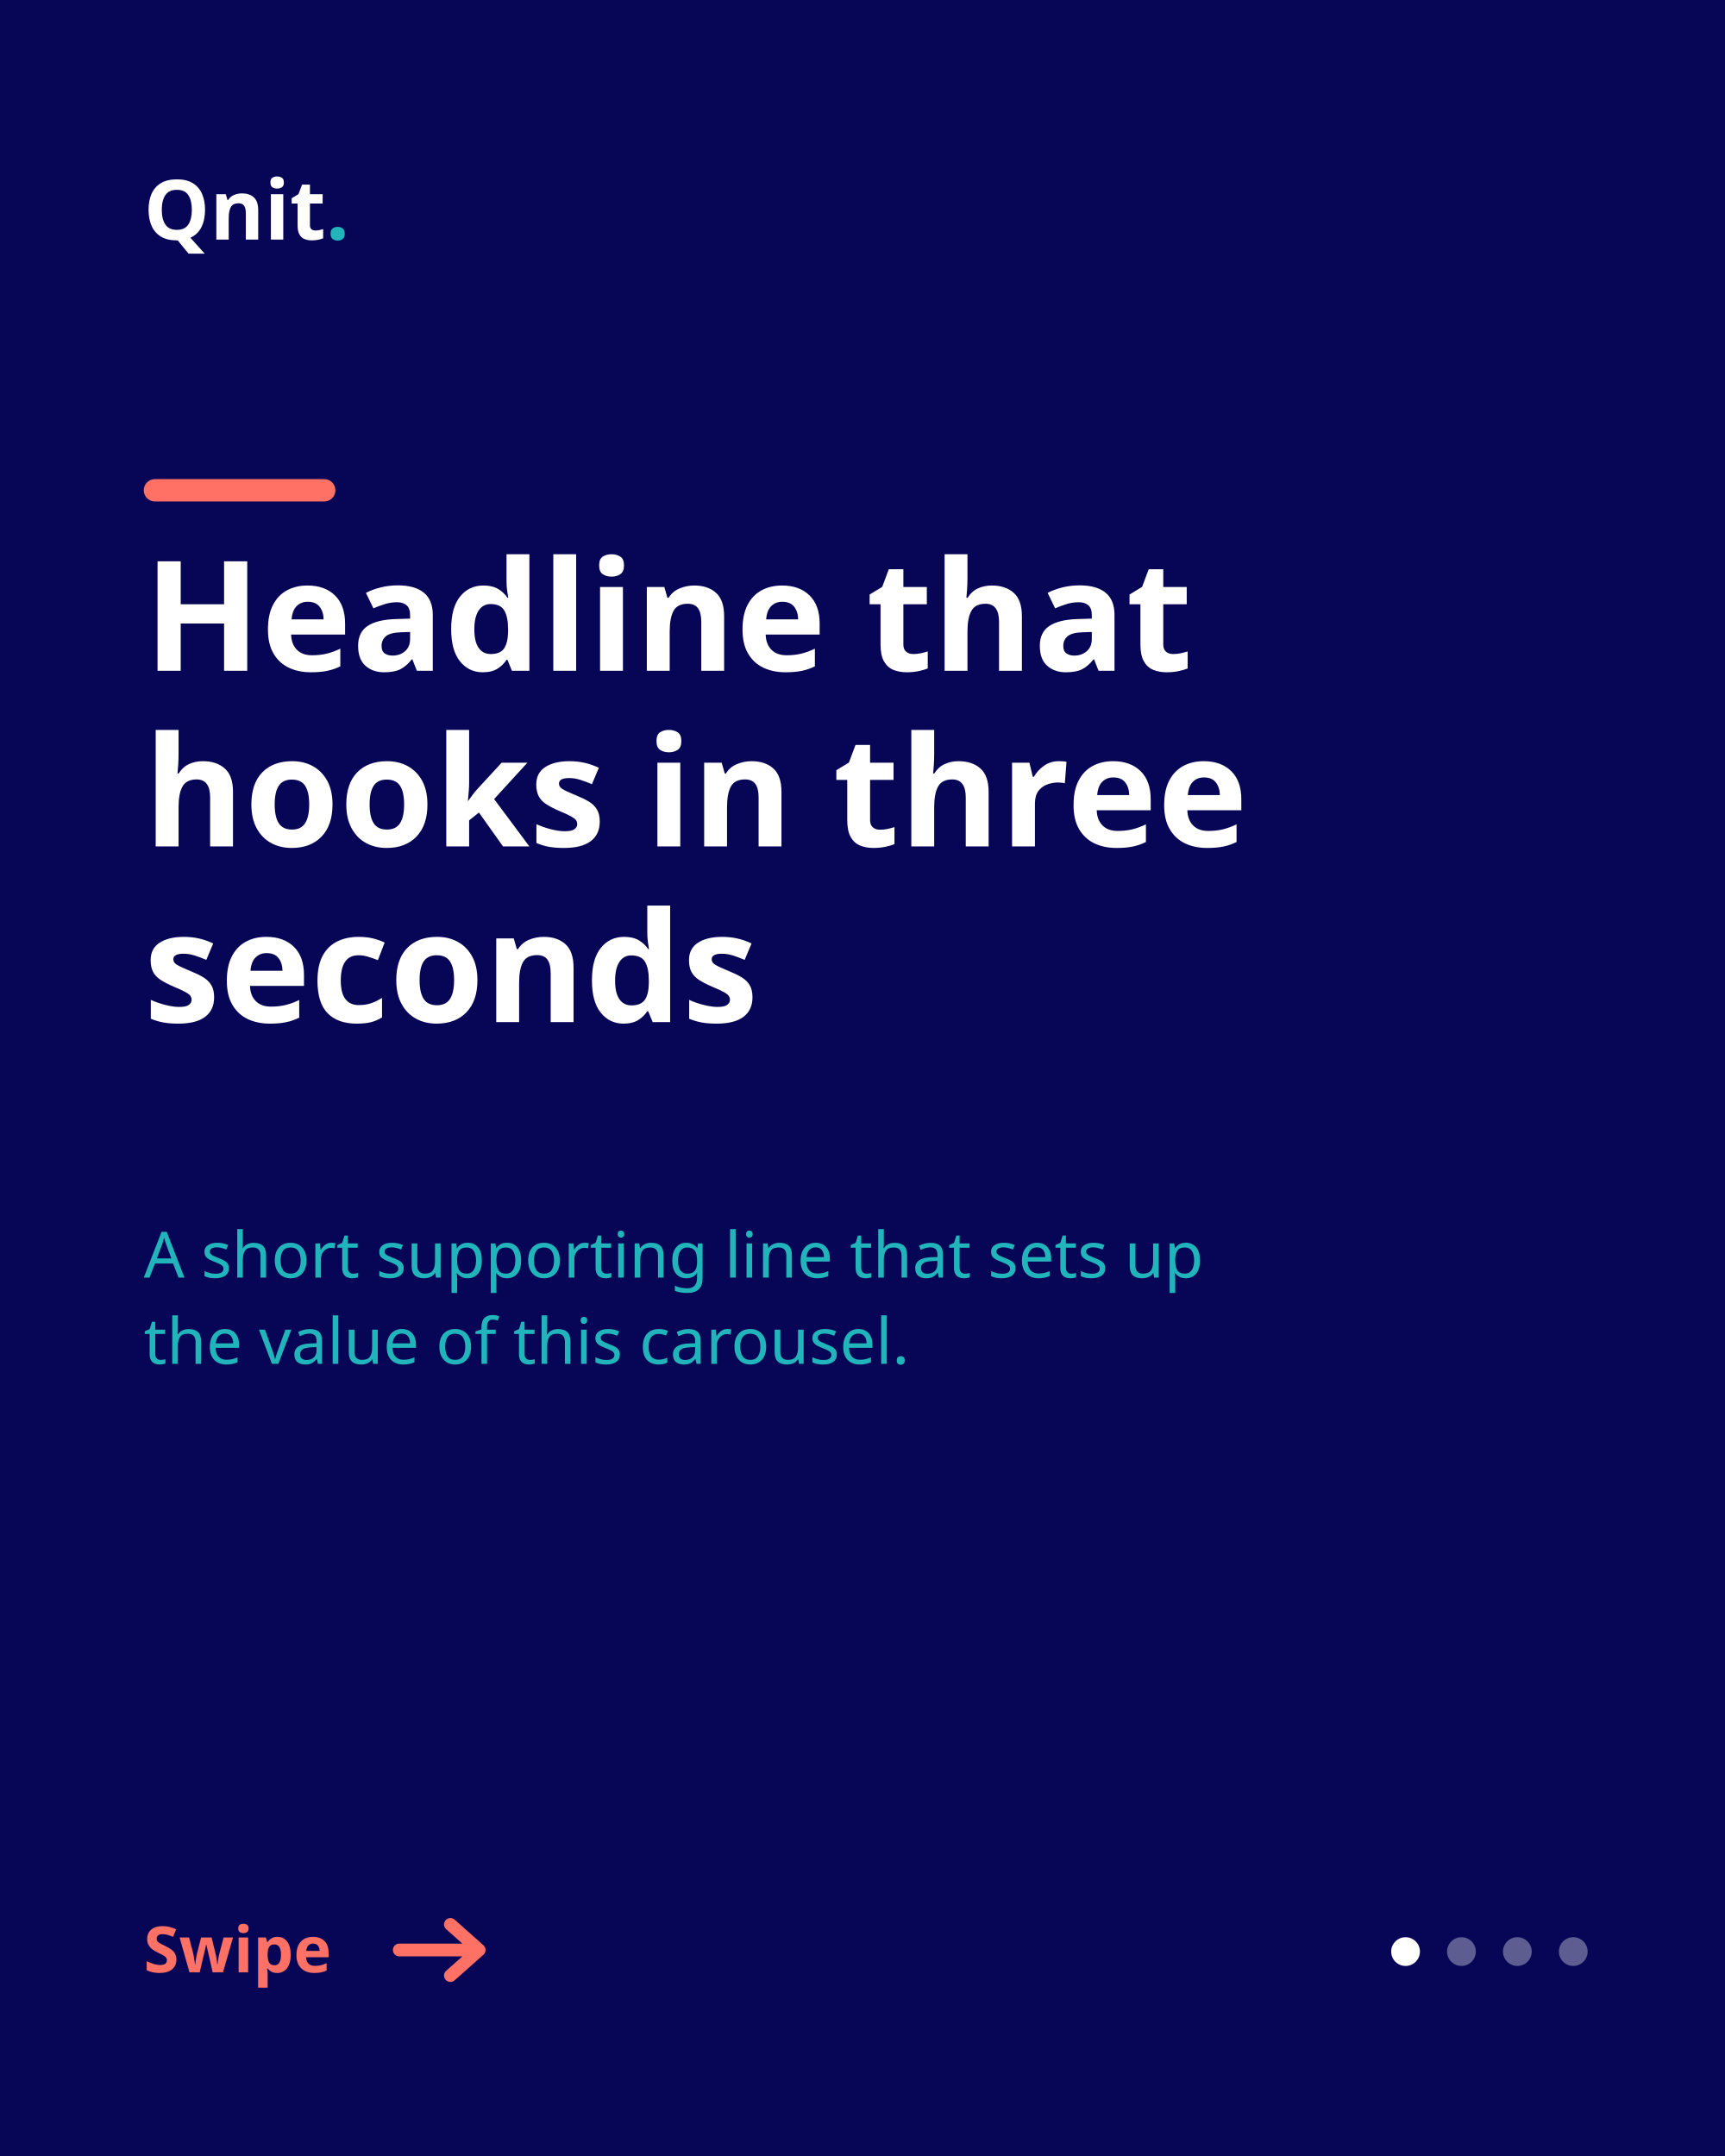
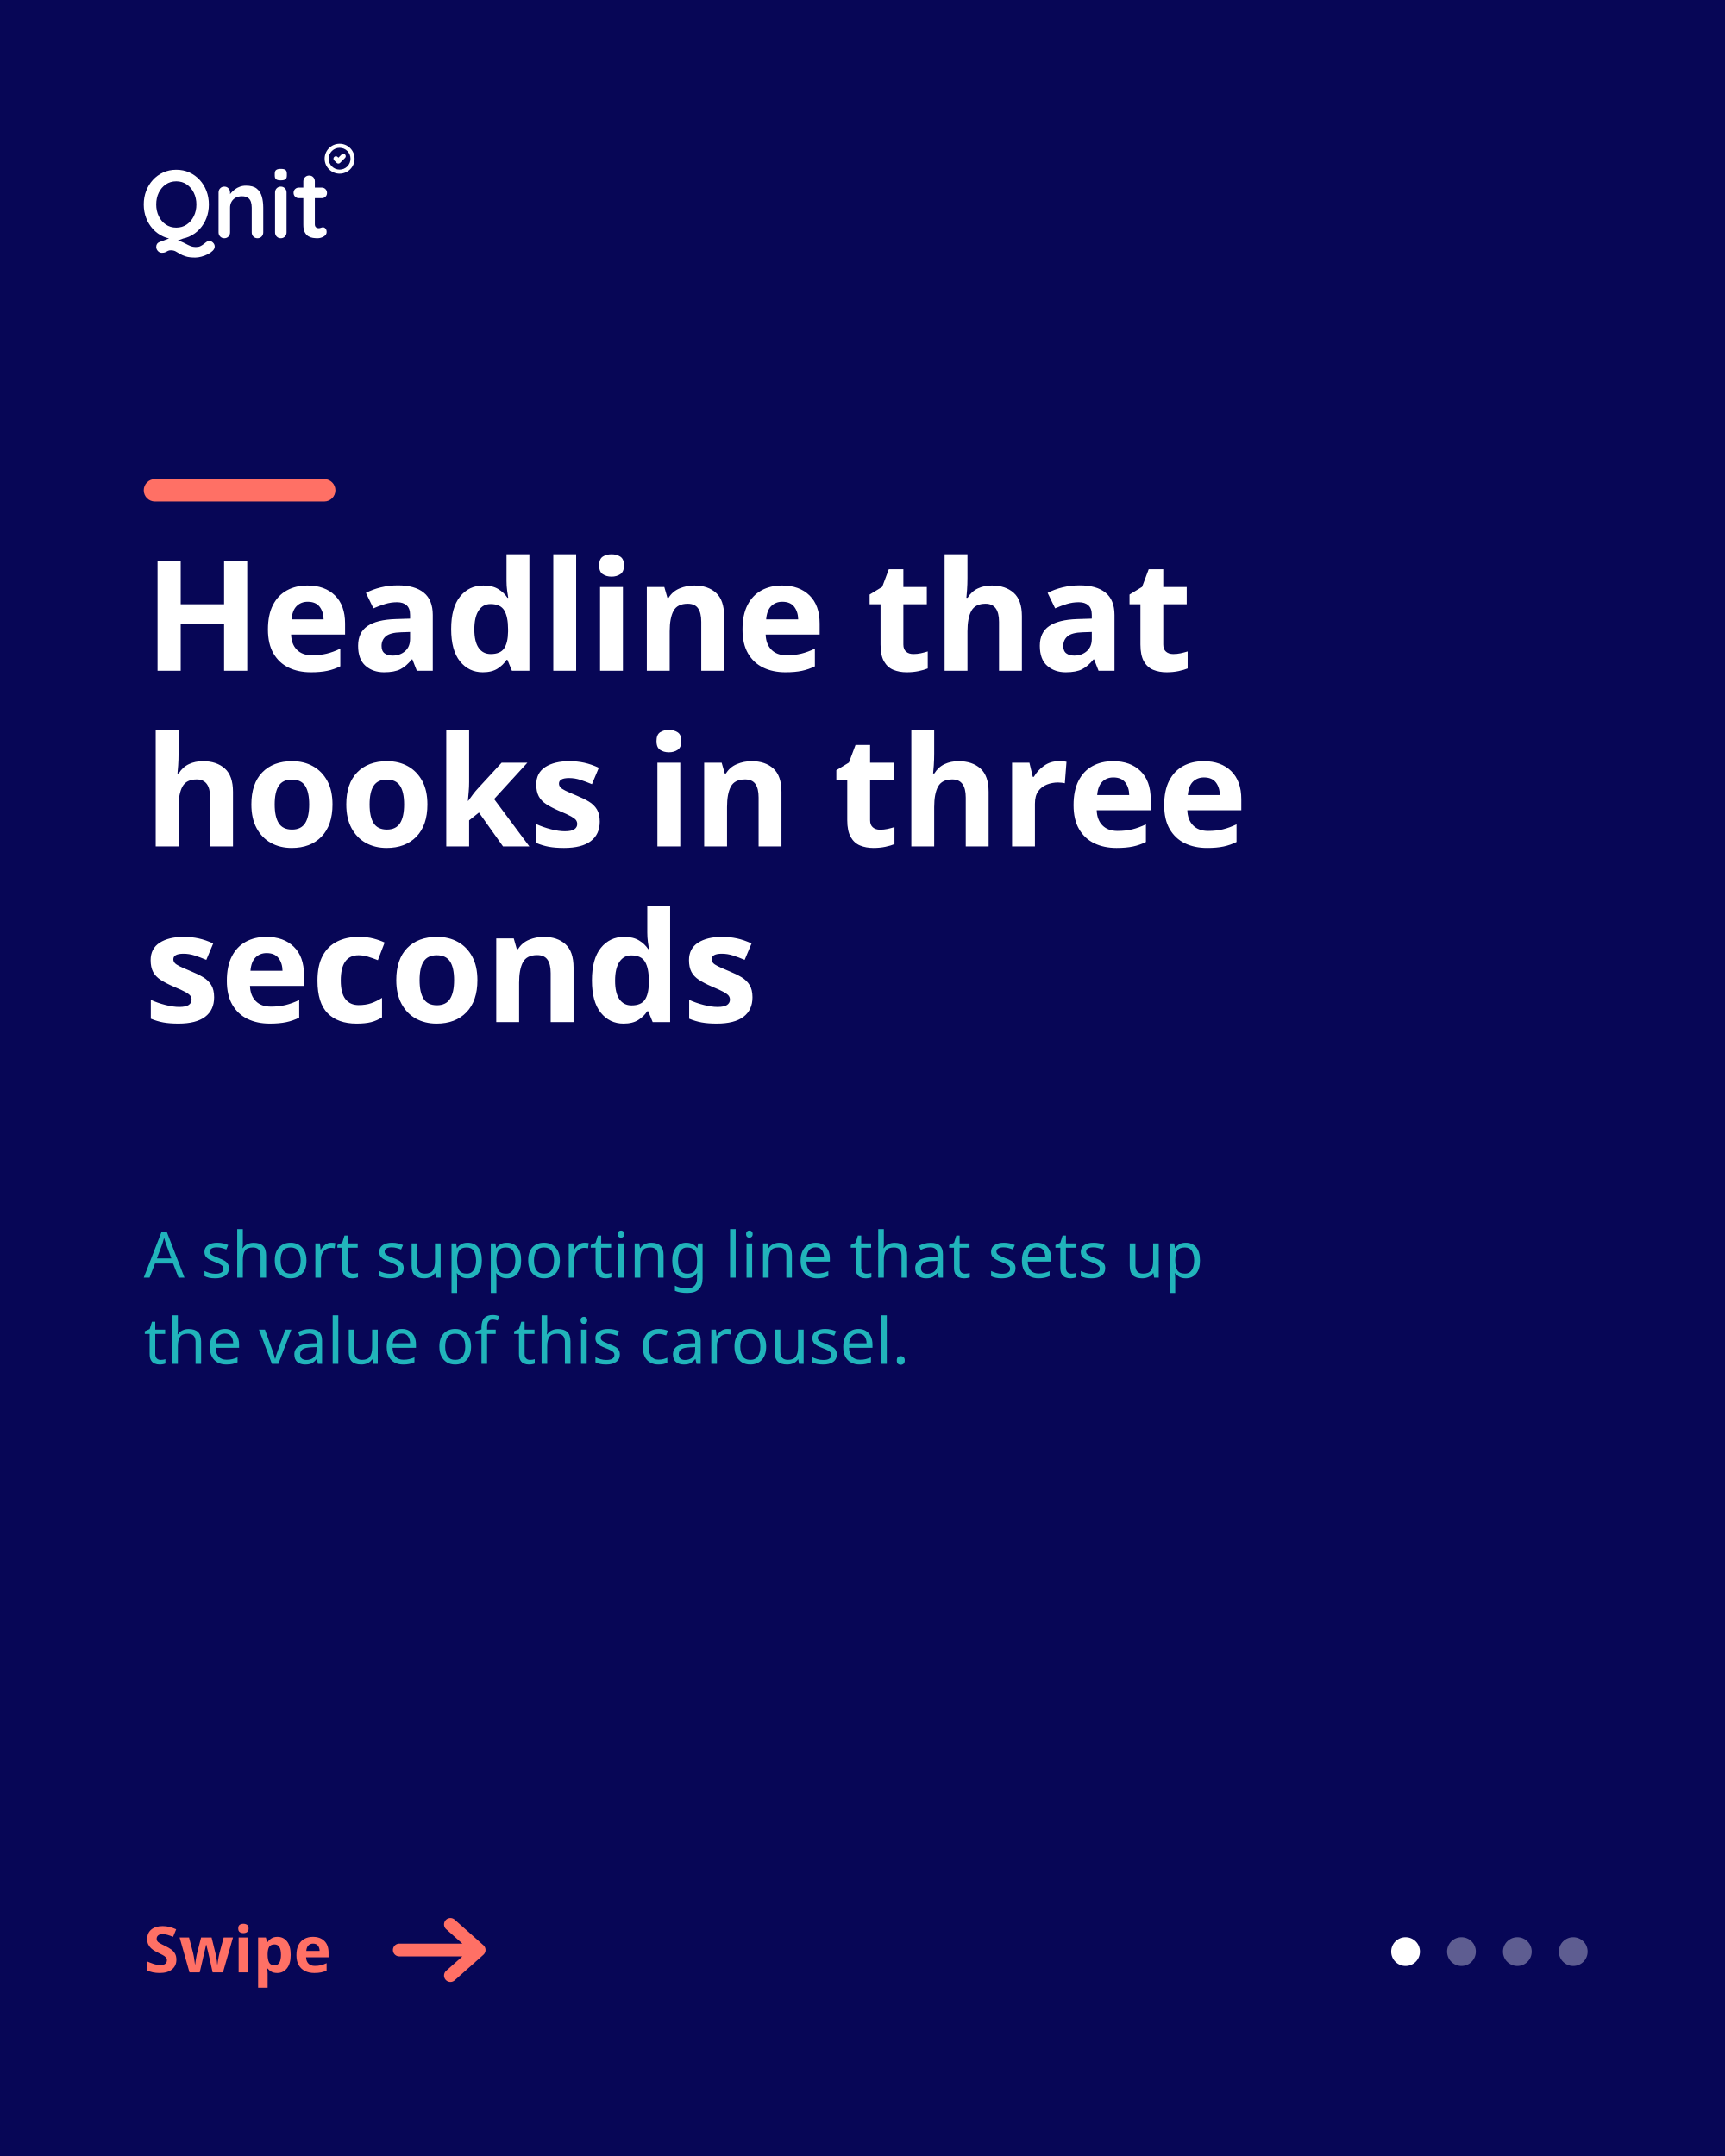
<svg xmlns="http://www.w3.org/2000/svg" width="1080" height="1350" viewBox="0 0 1080 1350">
  <rect width="1080" height="1350" fill="#070656" />
-   <text x="90" y="150" font-family="Quicksand" font-weight="700" font-size="52" fill="#FFFFFF">Qnit<tspan fill="#21b4bb">.</tspan>
-   </text>
+   <svg x="90" y="90" width="132" height="71.25" viewBox="0 0 176 95" role="img" aria-label="Qnit logo">
+     <g id="Qnit_logo_white" stroke="none" stroke-width="1" fill="none" fill-rule="evenodd">
+       <path d="M43.074,95 C44.568,95 46.236,94.758 48.078,94.275 C49.919,93.792 51.694,93.121 53.402,92.262 C55.11,91.403 56.511,90.424 57.605,89.323 C58.699,88.223 59.246,87.055 59.246,85.82 C59.246,84.586 58.766,83.499 57.805,82.559 C56.845,81.62 55.804,81.15 54.683,81.15 C53.829,81.15 53.042,81.432 52.321,81.996 C51.6,82.559 50.786,83.19 49.879,83.888 C49.132,84.478 48.265,85.015 47.277,85.498 C46.29,85.982 45.075,86.223 43.634,86.223 C41.873,86.223 40.312,85.941 38.951,85.378 C37.589,84.814 36.268,84.183 34.987,83.485 C33.706,82.787 32.359,82.157 30.944,81.593 C30.119,81.264 29.217,81.031 28.237,80.894 L28.196,80.889 L32.966,79.109 L33.123,79.076 C34.65,78.743 36.122,78.277 37.541,77.677 L38.07,77.446 C41.406,75.943 44.288,73.863 46.717,71.206 C49.145,68.548 51.027,65.475 52.361,61.986 C53.695,58.497 54.363,54.739 54.363,50.713 C54.363,46.687 53.695,42.929 52.361,39.44 C51.027,35.95 49.145,32.877 46.717,30.22 C44.288,27.563 41.406,25.482 38.07,23.979 C34.734,22.476 31.091,21.725 27.141,21.725 C23.192,21.725 19.562,22.476 16.253,23.979 C12.943,25.482 10.075,27.563 7.646,30.22 C5.217,32.877 3.336,35.95 2.002,39.44 C0.667,42.929 0,46.687 0,50.713 C0,54.739 0.667,58.497 2.002,61.986 C3.336,65.475 5.217,68.548 7.646,71.206 C10.075,73.863 12.943,75.943 16.253,77.446 C17.646,78.079 19.096,78.579 20.603,78.945 L21.14,79.07 L13.21,82.036 C11.417,82.706 10.484,84.019 10.413,85.975 L10.408,86.223 C10.408,87.404 10.862,88.505 11.769,89.524 C12.677,90.544 13.797,91.054 15.132,91.054 C16.413,91.054 17.414,90.88 18.134,90.531 C18.855,90.182 19.522,89.833 20.136,89.484 C20.75,89.135 21.564,88.961 22.578,88.961 C24.179,88.961 25.54,89.269 26.661,89.887 C27.782,90.504 28.983,91.202 30.264,91.98 C31.545,92.759 33.173,93.457 35.148,94.074 C37.122,94.691 39.765,95 43.074,95 Z M27.141,70.038 C23.832,70.038 20.923,69.179 18.414,67.461 C15.906,65.744 13.944,63.422 12.53,60.496 C11.115,57.571 10.408,54.309 10.408,50.713 C10.408,47.062 11.115,43.788 12.53,40.889 C13.944,37.99 15.906,35.682 18.414,33.964 C20.923,32.246 23.832,31.387 27.141,31.387 C30.451,31.387 33.359,32.246 35.868,33.964 C38.377,35.682 40.352,38.004 41.793,40.929 C43.234,43.855 43.954,47.116 43.954,50.713 C43.954,54.309 43.234,57.571 41.793,60.496 C40.352,63.422 38.377,65.744 35.868,67.461 C33.359,69.179 30.451,70.038 27.141,70.038 Z M94.954,78.896 C96.342,78.896 97.49,78.426 98.397,77.486 C99.305,76.547 99.758,75.379 99.758,73.984 L99.758,73.984 L99.758,53.37 C99.758,49.988 99.371,46.915 98.597,44.15 C97.823,41.386 96.409,39.171 94.354,37.507 C92.299,35.843 89.297,35.011 85.347,35.011 C83.532,35.011 81.851,35.293 80.303,35.856 C78.755,36.42 77.367,37.158 76.14,38.071 C74.912,38.983 73.845,39.963 72.937,41.01 C72.635,41.359 72.356,41.7 72.101,42.034 L72.057,42.094 L72.057,40.728 C72.057,39.425 71.661,38.321 70.871,37.416 L70.695,37.225 C69.788,36.286 68.641,35.816 67.253,35.816 C65.865,35.816 64.717,36.286 63.81,37.225 C62.903,38.165 62.449,39.332 62.449,40.728 L62.449,40.728 L62.449,73.984 C62.449,75.379 62.903,76.547 63.81,77.486 C64.717,78.426 65.865,78.896 67.253,78.896 C68.641,78.896 69.788,78.426 70.695,77.486 C71.603,76.547 72.057,75.379 72.057,73.984 L72.057,73.984 L72.057,53.37 C72.057,51.598 72.443,50.001 73.217,48.579 C73.991,47.156 75.112,46.016 76.58,45.157 C78.048,44.298 79.849,43.868 81.984,43.868 C84.173,43.868 85.854,44.298 87.028,45.157 C88.203,46.016 89.016,47.156 89.47,48.579 C89.924,50.001 90.151,51.598 90.151,53.37 L90.151,53.37 L90.151,73.984 C90.151,75.379 90.604,76.547 91.512,77.486 C92.419,78.426 93.567,78.896 94.954,78.896 Z M114.33,30.582 C116.144,30.582 117.452,30.3 118.253,29.737 C119.053,29.173 119.454,28.113 119.454,26.556 L119.454,26.556 L119.454,25.026 C119.454,23.523 119.08,22.476 118.333,21.886 C117.586,21.295 116.278,21 114.41,21 C112.702,21 111.434,21.282 110.607,21.845 C109.779,22.409 109.366,23.469 109.366,25.026 L109.366,25.026 L109.366,26.556 C109.366,28.059 109.739,29.106 110.487,29.696 C111.234,30.287 112.515,30.582 114.33,30.582 Z M114.41,78.896 C115.797,78.896 116.945,78.426 117.852,77.486 C118.76,76.547 119.214,75.379 119.214,73.984 L119.214,73.984 L119.214,40.728 C119.214,39.332 118.76,38.165 117.852,37.225 C116.945,36.286 115.797,35.816 114.41,35.816 C113.022,35.816 111.874,36.286 110.967,37.225 C110.06,38.165 109.606,39.332 109.606,40.728 L109.606,40.728 L109.606,73.984 C109.606,75.379 110.06,76.547 110.967,77.486 C111.874,78.426 113.022,78.896 114.41,78.896 Z M138.108,26.556 C139.496,26.556 140.63,27.026 141.511,27.965 L141.511,27.965 L141.681,28.156 C142.448,29.061 142.832,30.165 142.832,31.468 L142.832,31.468 L142.832,36.621 L148.516,36.621 L148.77,36.627 C149.939,36.68 150.922,37.108 151.719,37.91 C152.573,38.769 153,39.842 153,41.131 C153,42.365 152.573,43.399 151.719,44.231 L151.719,44.231 L151.533,44.403 C150.711,45.12 149.706,45.479 148.516,45.479 L148.516,45.479 L142.832,45.479 L142.832,67.3 L142.837,67.546 C142.866,68.187 143.011,68.723 143.272,69.152 C143.566,69.635 143.966,69.984 144.473,70.199 C144.98,70.414 145.527,70.521 146.115,70.521 C146.755,70.521 147.342,70.4 147.876,70.159 C148.41,69.917 149.024,69.797 149.717,69.797 C150.465,69.797 151.145,70.145 151.759,70.843 C152.373,71.541 152.68,72.507 152.68,73.742 C152.68,75.245 151.866,76.48 150.238,77.446 C148.61,78.412 146.862,78.896 144.994,78.896 C143.873,78.896 142.632,78.802 141.271,78.614 C139.91,78.426 138.629,77.97 137.428,77.245 C136.227,76.52 135.226,75.406 134.425,73.903 L134.425,73.903 L134.288,73.632 C133.579,72.155 133.224,70.179 133.224,67.703 L133.224,67.703 L133.224,45.479 L129.542,45.479 L129.288,45.473 C128.119,45.42 127.136,44.992 126.339,44.19 C125.485,43.332 125.058,42.258 125.058,40.97 C125.058,39.735 125.485,38.701 126.339,37.869 L126.339,37.869 L126.525,37.697 C127.347,36.98 128.352,36.621 129.542,36.621 L129.542,36.621 L133.224,36.621 L133.224,31.468 L133.231,31.192 C133.289,29.918 133.754,28.842 134.626,27.965 C135.56,27.026 136.721,26.556 138.108,26.556 Z M163.5,0 C170.404,0 176,5.596 176,12.5 C176,19.404 170.404,25 163.5,25 C156.596,25 151,19.404 151,12.5 C151,5.596 156.596,0 163.5,0 Z M163.5,3.391 C158.469,3.391 154.391,7.469 154.391,12.5 C154.391,17.531 158.469,21.609 163.5,21.609 C168.531,21.609 172.609,17.531 172.609,12.5 C172.609,7.469 168.531,3.391 163.5,3.391 Z M165.162,8.962 C165.957,8.167 167.245,8.167 168.04,8.962 C168.834,9.756 168.834,11.045 168.04,11.84 L168.04,11.84 L163.905,15.974 C163.111,16.769 161.822,16.768 161.027,15.974 L161.027,15.974 L158.96,13.907 C158.166,13.112 158.166,11.824 158.96,11.029 C159.755,10.234 161.043,10.234 161.838,11.029 L161.838,11.029 L162.466,11.657 Z" id="Qnit" fill="#FFFFFF" fill-rule="nonzero" />
+     </g>
+   </svg>
  <rect x="90" y="300" width="120" height="14" rx="7" fill="#ff7065" />
  <text x="90" font-family="Quicksand" font-weight="700" font-size="96" fill="#FFFFFF">
    <tspan x="90" y="420">Headline that</tspan>
    <tspan x="90" y="530">hooks in three</tspan>
    <tspan x="90" y="640">seconds</tspan>
  </text>
  <text x="90" font-family="Quicksand" font-weight="500" font-size="40" fill="#21b4bb">
    <tspan x="90" y="800">A short supporting line that sets up</tspan>
    <tspan x="90" y="854">the value of this carousel.</tspan>
  </text>
  <text x="90" y="1235" font-family="Quicksand" font-weight="700" font-size="40" fill="#ff7065">Swipe</text>
  <path d="M250 1221 H300 M300 1221 L282 1205 M300 1221 L282 1237" fill="none" stroke="#ff7065" stroke-width="8" stroke-linecap="round" stroke-linejoin="round" />
  <circle cx="880" cy="1222" r="9" fill="#FFFFFF" />
  <circle cx="915" cy="1222" r="9" fill="#FFFFFF" opacity="0.35" />
  <circle cx="950" cy="1222" r="9" fill="#FFFFFF" opacity="0.35" />
  <circle cx="985" cy="1222" r="9" fill="#FFFFFF" opacity="0.35" />
</svg>
